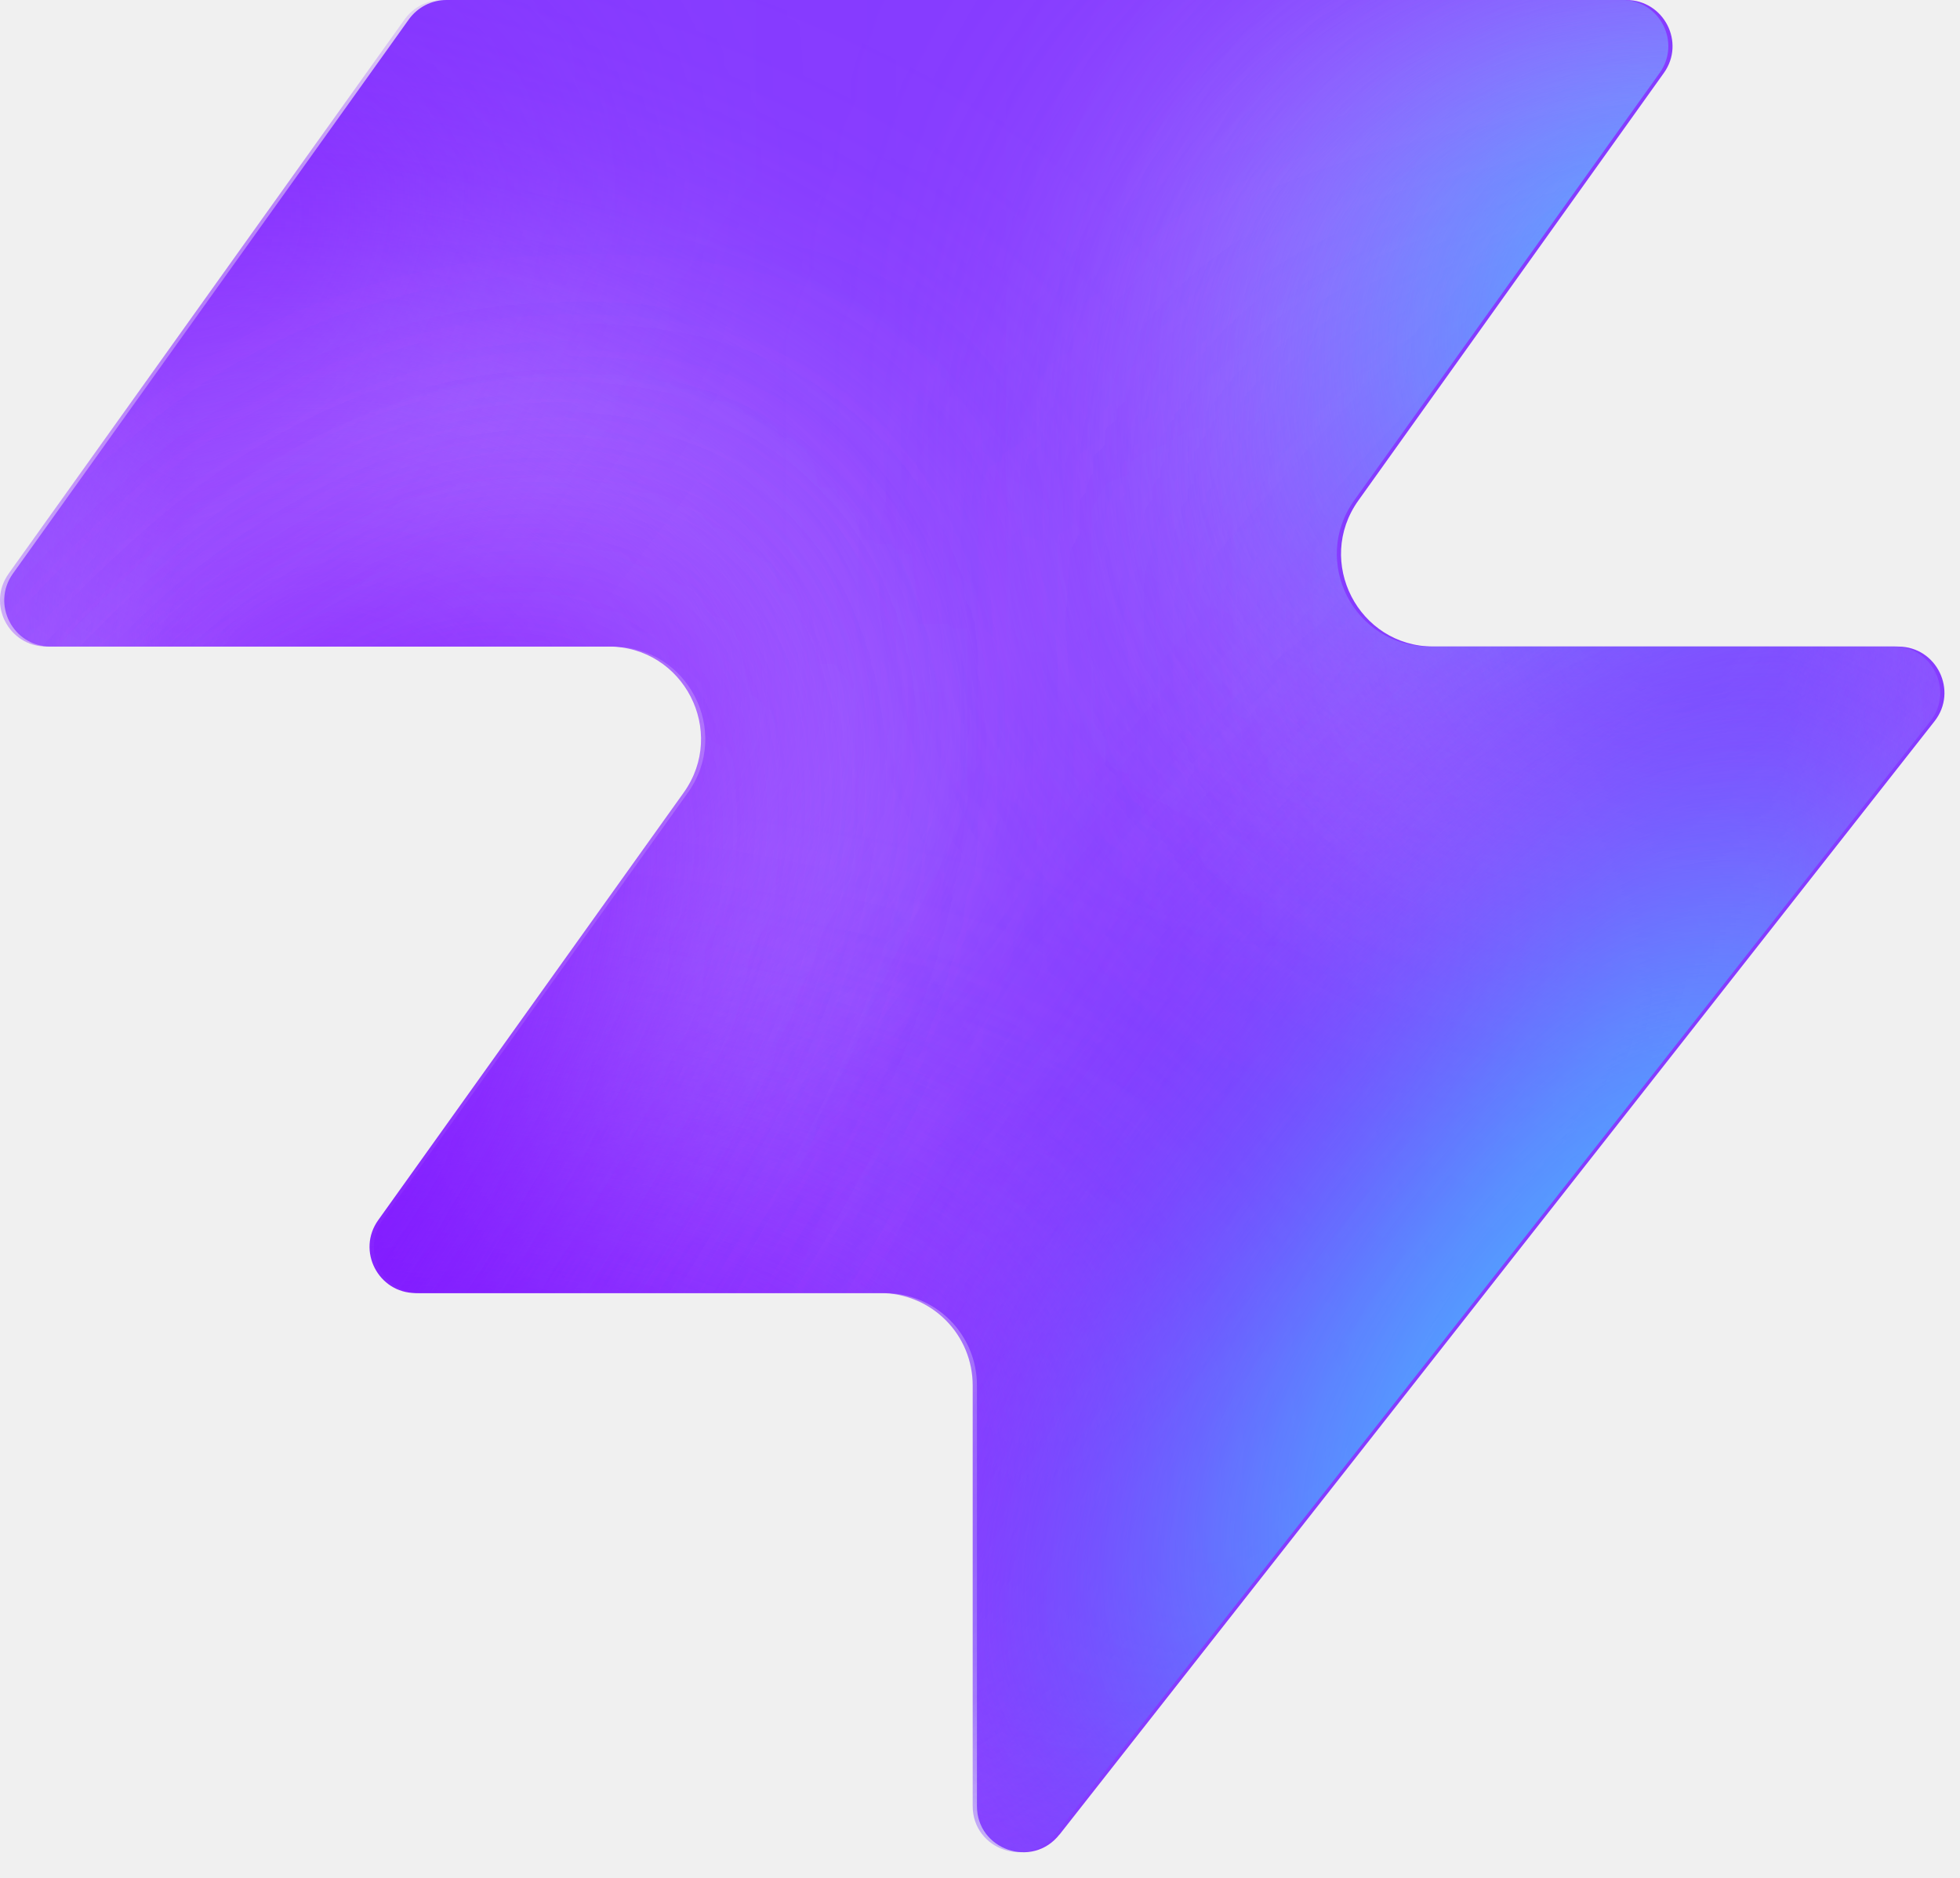
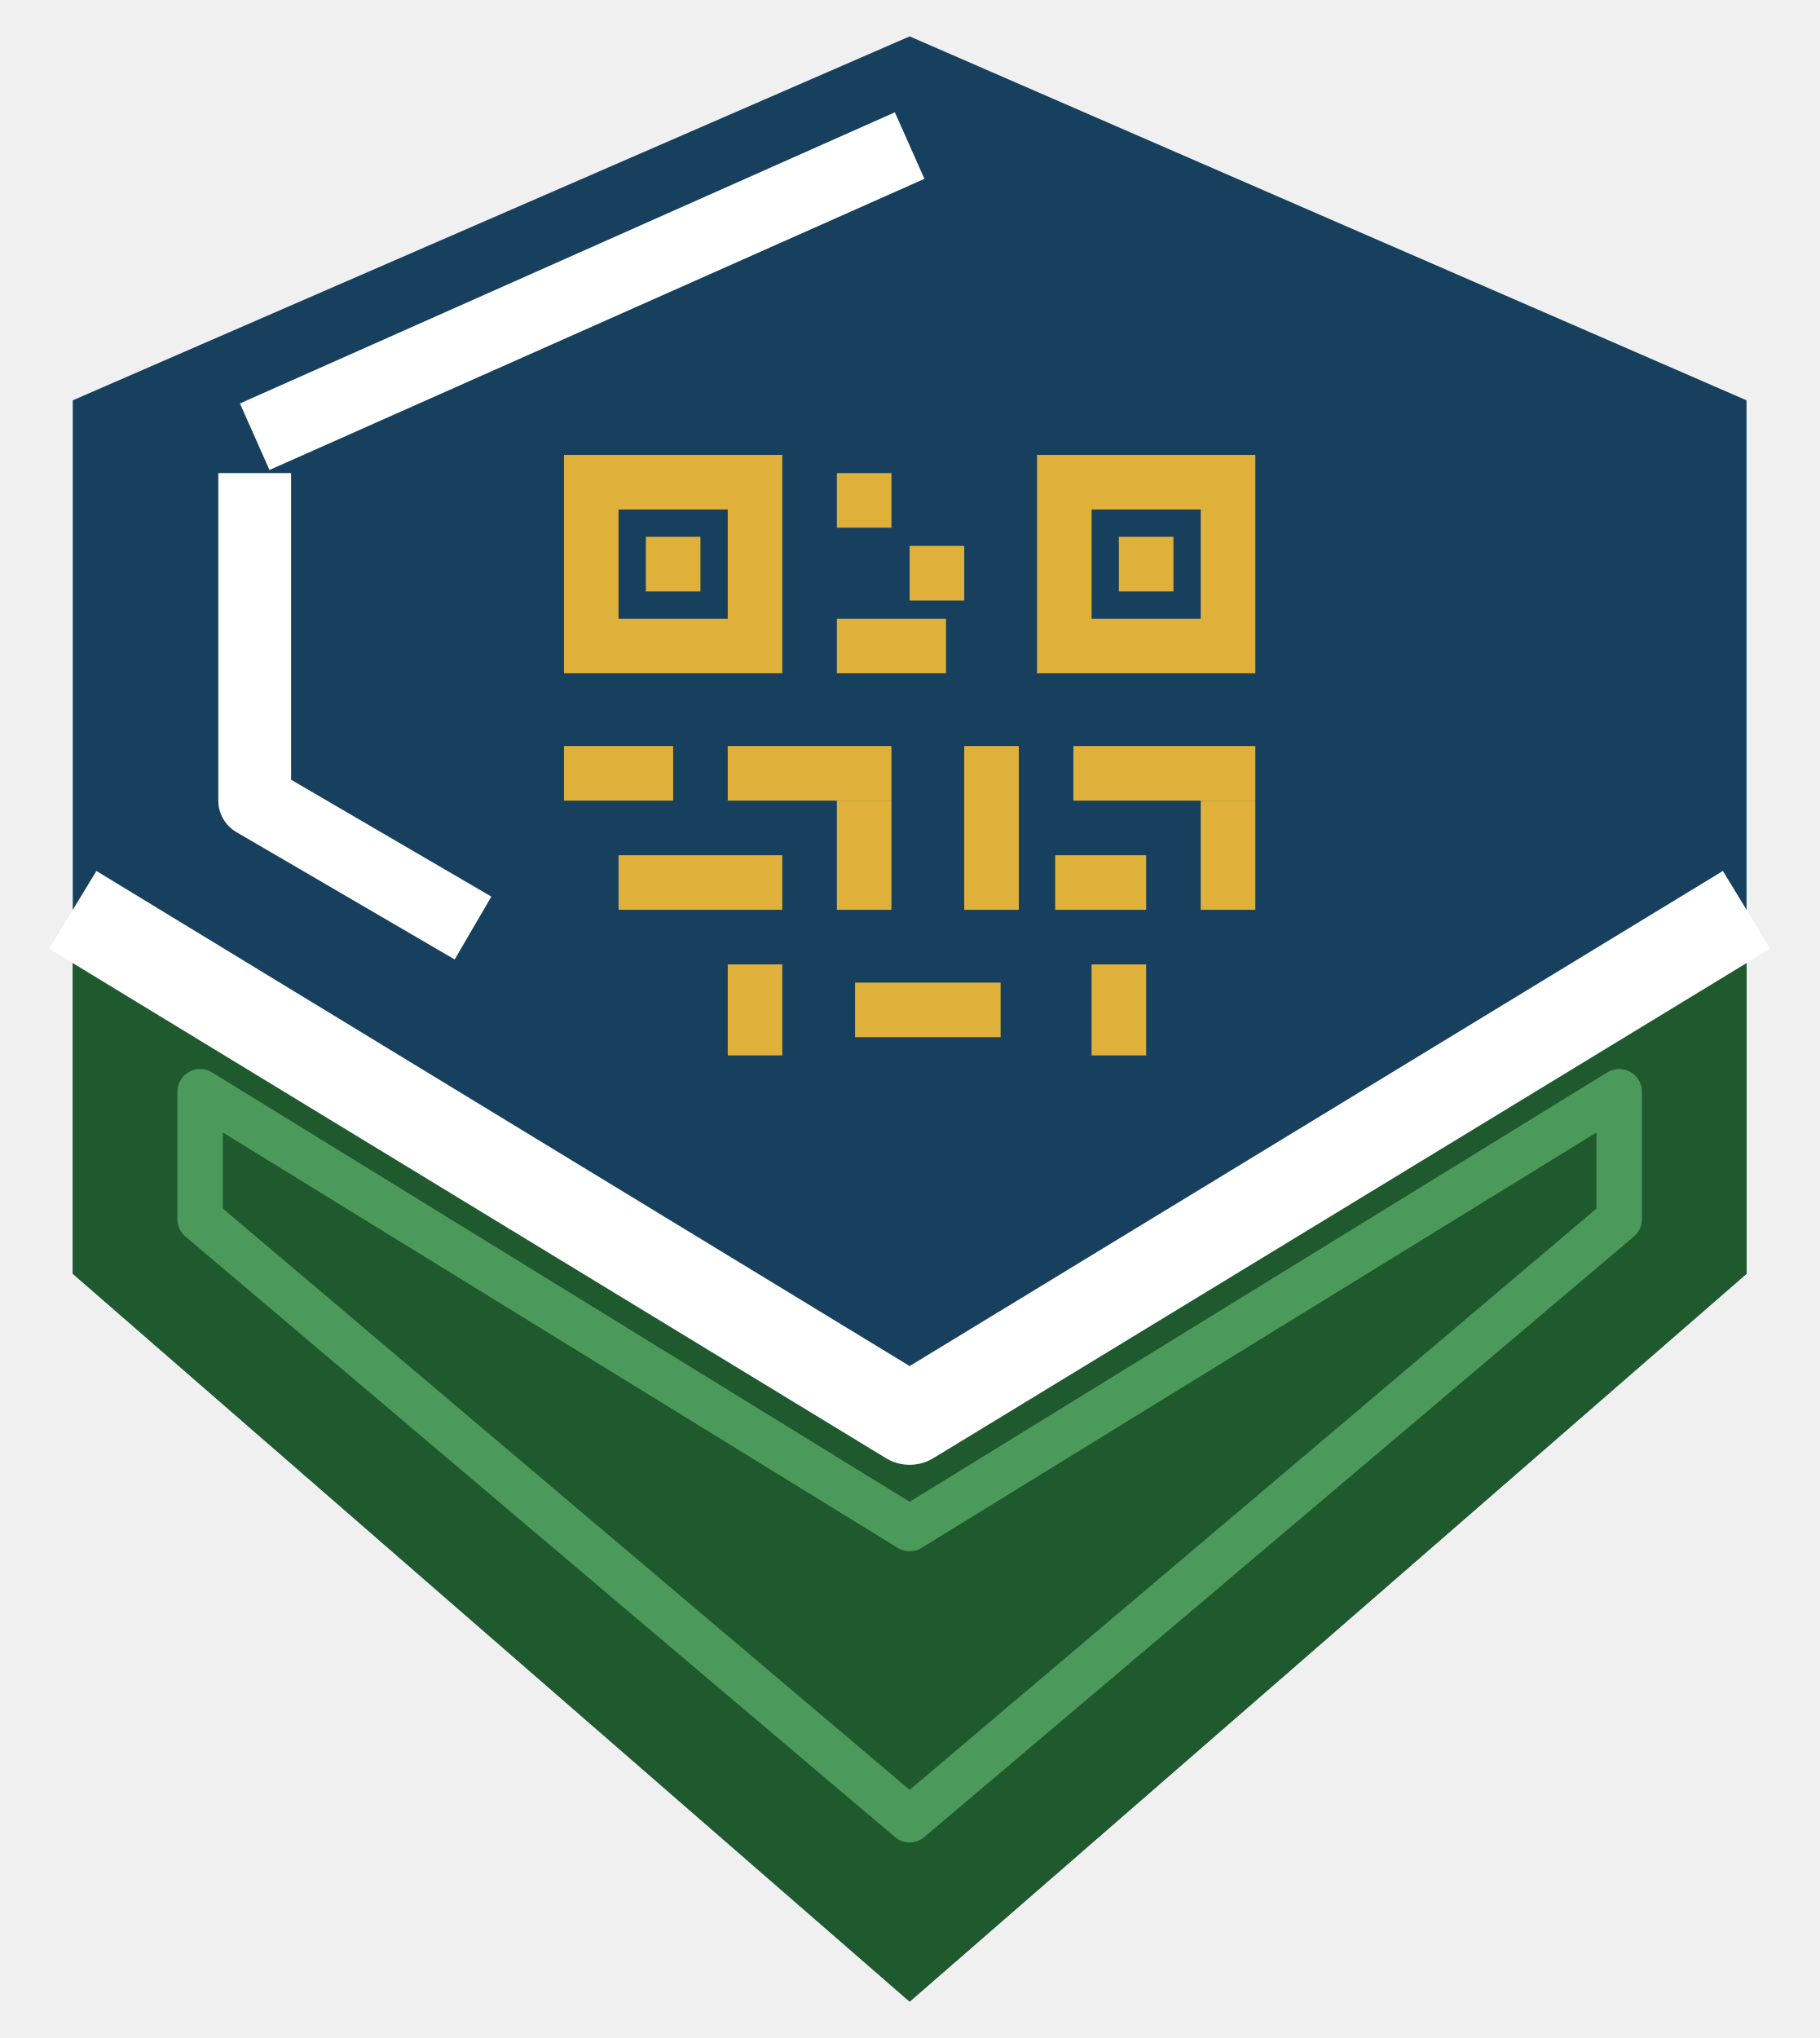
- <svg xmlns="http://www.w3.org/2000/svg" width="48" height="46" fill="none" viewBox="0 0 48 46">
-   <path fill="#863bff" d="M25.946 44.938c-.664.845-2.021.375-2.021-.698V33.937a2.26 2.26 0 0 0-2.262-2.262H10.287c-.92 0-1.456-1.04-.92-1.788l7.48-10.471c1.07-1.497 0-3.578-1.842-3.578H1.237c-.92 0-1.456-1.04-.92-1.788L10.013.474c.214-.297.556-.474.92-.474h28.894c.92 0 1.456 1.04.92 1.788l-7.48 10.471c-1.07 1.498 0 3.579 1.842 3.579h11.377c.943 0 1.473 1.088.89 1.83L25.947 44.94z" style="fill:#863bff;fill:color(display-p3 .525 .23 1);fill-opacity:1" />
-   <mask id="a" width="48" height="46" x="0" y="0" maskUnits="userSpaceOnUse" style="mask-type:alpha">
-     <path fill="#000" d="M25.842 44.938c-.664.844-2.021.375-2.021-.698V33.937a2.26 2.26 0 0 0-2.262-2.262H10.183c-.92 0-1.456-1.04-.92-1.788l7.48-10.471c1.07-1.498 0-3.579-1.842-3.579H1.133c-.92 0-1.456-1.04-.92-1.787L9.91.473c.214-.297.556-.474.92-.474h28.894c.92 0 1.456 1.04.92 1.788l-7.48 10.471c-1.07 1.498 0 3.578 1.842 3.578h11.377c.943 0 1.473 1.088.89 1.832L25.843 44.94z" style="fill:#000;fill-opacity:1" />
-   </mask>
-   <g mask="url(#a)">
-     <g filter="url(#b)">
-       <ellipse cx="5.508" cy="14.704" fill="#ede6ff" rx="5.508" ry="14.704" style="fill:#ede6ff;fill:color(display-p3 .927 .903 1);fill-opacity:1" transform="matrix(.00324 1 1 -.00324 -4.47 31.516)" />
-     </g>
-     <g filter="url(#c)">
-       <ellipse cx="10.399" cy="29.851" fill="#ede6ff" rx="10.399" ry="29.851" style="fill:#ede6ff;fill:color(display-p3 .927 .903 1);fill-opacity:1" transform="matrix(.00324 1 1 -.00324 -39.328 7.883)" />
-     </g>
-     <g filter="url(#d)">
-       <ellipse cx="5.508" cy="30.487" fill="#7e14ff" rx="5.508" ry="30.487" style="fill:#7e14ff;fill:color(display-p3 .492 .077 1);fill-opacity:1" transform="rotate(89.814 -25.913 -14.639)scale(1 -1)" />
-     </g>
-     <g filter="url(#e)">
-       <ellipse cx="5.508" cy="30.599" fill="#7e14ff" rx="5.508" ry="30.599" style="fill:#7e14ff;fill:color(display-p3 .492 .077 1);fill-opacity:1" transform="rotate(89.814 -32.644 -3.334)scale(1 -1)" />
-     </g>
-     <g filter="url(#f)">
-       <ellipse cx="5.508" cy="30.599" fill="#7e14ff" rx="5.508" ry="30.599" style="fill:#7e14ff;fill:color(display-p3 .492 .077 1);fill-opacity:1" transform="matrix(.00324 1 1 -.00324 -34.34 30.47)" />
-     </g>
-     <g filter="url(#g)">
-       <ellipse cx="14.072" cy="22.078" fill="#ede6ff" rx="14.072" ry="22.078" style="fill:#ede6ff;fill:color(display-p3 .927 .903 1);fill-opacity:1" transform="rotate(93.35 24.506 48.493)scale(-1 1)" />
-     </g>
-     <g filter="url(#h)">
-       <ellipse cx="3.47" cy="21.501" fill="#7e14ff" rx="3.47" ry="21.501" style="fill:#7e14ff;fill:color(display-p3 .492 .077 1);fill-opacity:1" transform="rotate(89.009 28.708 47.59)scale(-1 1)" />
-     </g>
-     <g filter="url(#i)">
-       <ellipse cx="3.47" cy="21.501" fill="#7e14ff" rx="3.47" ry="21.501" style="fill:#7e14ff;fill:color(display-p3 .492 .077 1);fill-opacity:1" transform="rotate(89.009 28.708 47.59)scale(-1 1)" />
-     </g>
-     <g filter="url(#j)">
-       <ellipse cx=".387" cy="8.972" fill="#7e14ff" rx="4.407" ry="29.108" style="fill:#7e14ff;fill:color(display-p3 .492 .077 1);fill-opacity:1" transform="rotate(39.51 .387 8.972)" />
-     </g>
-     <g filter="url(#k)">
-       <ellipse cx="47.523" cy="-6.092" fill="#7e14ff" rx="4.407" ry="29.108" style="fill:#7e14ff;fill:color(display-p3 .492 .077 1);fill-opacity:1" transform="rotate(37.892 47.523 -6.092)" />
-     </g>
-     <g filter="url(#l)">
-       <ellipse cx="41.412" cy="6.333" fill="#47bfff" rx="5.971" ry="9.665" style="fill:#47bfff;fill:color(display-p3 .28 .748 1);fill-opacity:1" transform="rotate(37.892 41.412 6.333)" />
-     </g>
-     <g filter="url(#m)">
-       <ellipse cx="-1.879" cy="38.332" fill="#7e14ff" rx="4.407" ry="29.108" style="fill:#7e14ff;fill:color(display-p3 .492 .077 1);fill-opacity:1" transform="rotate(37.892 -1.88 38.332)" />
-     </g>
-     <g filter="url(#n)">
-       <ellipse cx="-1.879" cy="38.332" fill="#7e14ff" rx="4.407" ry="29.108" style="fill:#7e14ff;fill:color(display-p3 .492 .077 1);fill-opacity:1" transform="rotate(37.892 -1.88 38.332)" />
-     </g>
-     <g filter="url(#o)">
-       <ellipse cx="35.651" cy="29.907" fill="#7e14ff" rx="4.407" ry="29.108" style="fill:#7e14ff;fill:color(display-p3 .492 .077 1);fill-opacity:1" transform="rotate(37.892 35.651 29.907)" />
-     </g>
-     <g filter="url(#p)">
-       <ellipse cx="38.418" cy="32.4" fill="#47bfff" rx="5.971" ry="15.297" style="fill:#47bfff;fill:color(display-p3 .28 .748 1);fill-opacity:1" transform="rotate(37.892 38.418 32.4)" />
-     </g>
+ <svg xmlns="http://www.w3.org/2000/svg" viewBox="0 0 100 112">
+   <path d="M50 2 96 22V70L50 110 4 70V22Z" fill="#17405f" />
+   <path d="M4 50 50 78 96 50V70L50 110 4 70Z" fill="#1f5a2e" />
+   <path d="M11 60 50 84 89 60V67L50 100 11 67Z" fill="none" stroke="#4c9a5b" stroke-width="2.5" stroke-linejoin="round" />
+   <path d="M4 50 50 78 96 50" fill="none" stroke="#fff" stroke-width="5" stroke-linejoin="round" />
+   <path d="M14 26V44L26 51" fill="none" stroke="#fff" stroke-width="4" stroke-linejoin="round" />
+   <path d="M50 8 14 24" stroke="#fff" stroke-width="4" />
+   <g fill="#e0b13a">
+     <path d="M31 25h12v12H31Zm3 3v6h6v-6Z" />
+     <path d="M57 25h12v12H57Zm3 3v6h6v-6Z" />
+     <rect x="35.5" y="29.5" width="3" height="3" />
+     <rect x="61.5" y="29.5" width="3" height="3" />
+     <rect x="46" y="26" width="3" height="3" />
+     <rect x="50" y="30" width="3" height="3" />
+     <rect x="46" y="34" width="6" height="3" />
+     <rect x="31" y="41" width="6" height="3" />
+     <rect x="40" y="41" width="9" height="3" />
+     <rect x="46" y="44" width="3" height="6" />
+     <rect x="53" y="41" width="3" height="9" />
+     <rect x="59" y="41" width="10" height="3" />
+     <rect x="66" y="44" width="3" height="6" />
+     <rect x="34" y="47" width="9" height="3" />
+     <rect x="58" y="47" width="5" height="3" />
+     <rect x="40" y="53" width="3" height="5" />
+     <rect x="47" y="54" width="8" height="3" />
+     <rect x="60" y="53" width="3" height="5" />
  </g>
-   <defs>
-     <filter id="b" width="60.045" height="41.654" x="-19.77" y="16.149" color-interpolation-filters="sRGB" filterUnits="userSpaceOnUse">
-       <feFlood flood-opacity="0" result="BackgroundImageFix" />
-       <feBlend in="SourceGraphic" in2="BackgroundImageFix" result="shape" />
-       <feGaussianBlur result="effect1_foregroundBlur_2002_17158" stdDeviation="7.659" />
-     </filter>
-     <filter id="c" width="90.34" height="51.437" x="-54.613" y="-7.533" color-interpolation-filters="sRGB" filterUnits="userSpaceOnUse">
-       <feFlood flood-opacity="0" result="BackgroundImageFix" />
-       <feBlend in="SourceGraphic" in2="BackgroundImageFix" result="shape" />
-       <feGaussianBlur result="effect1_foregroundBlur_2002_17158" stdDeviation="7.659" />
-     </filter>
-     <filter id="d" width="79.355" height="29.4" x="-49.64" y="2.03" color-interpolation-filters="sRGB" filterUnits="userSpaceOnUse">
-       <feFlood flood-opacity="0" result="BackgroundImageFix" />
-       <feBlend in="SourceGraphic" in2="BackgroundImageFix" result="shape" />
-       <feGaussianBlur result="effect1_foregroundBlur_2002_17158" stdDeviation="4.596" />
-     </filter>
-     <filter id="e" width="79.579" height="29.4" x="-45.045" y="20.029" color-interpolation-filters="sRGB" filterUnits="userSpaceOnUse">
-       <feFlood flood-opacity="0" result="BackgroundImageFix" />
-       <feBlend in="SourceGraphic" in2="BackgroundImageFix" result="shape" />
-       <feGaussianBlur result="effect1_foregroundBlur_2002_17158" stdDeviation="4.596" />
-     </filter>
-     <filter id="f" width="79.579" height="29.4" x="-43.513" y="21.178" color-interpolation-filters="sRGB" filterUnits="userSpaceOnUse">
-       <feFlood flood-opacity="0" result="BackgroundImageFix" />
-       <feBlend in="SourceGraphic" in2="BackgroundImageFix" result="shape" />
-       <feGaussianBlur result="effect1_foregroundBlur_2002_17158" stdDeviation="4.596" />
-     </filter>
-     <filter id="g" width="74.749" height="58.852" x="15.756" y="-17.901" color-interpolation-filters="sRGB" filterUnits="userSpaceOnUse">
-       <feFlood flood-opacity="0" result="BackgroundImageFix" />
-       <feBlend in="SourceGraphic" in2="BackgroundImageFix" result="shape" />
-       <feGaussianBlur result="effect1_foregroundBlur_2002_17158" stdDeviation="7.659" />
-     </filter>
-     <filter id="h" width="61.377" height="25.362" x="23.548" y="2.284" color-interpolation-filters="sRGB" filterUnits="userSpaceOnUse">
-       <feFlood flood-opacity="0" result="BackgroundImageFix" />
-       <feBlend in="SourceGraphic" in2="BackgroundImageFix" result="shape" />
-       <feGaussianBlur result="effect1_foregroundBlur_2002_17158" stdDeviation="4.596" />
-     </filter>
-     <filter id="i" width="61.377" height="25.362" x="23.548" y="2.284" color-interpolation-filters="sRGB" filterUnits="userSpaceOnUse">
-       <feFlood flood-opacity="0" result="BackgroundImageFix" />
-       <feBlend in="SourceGraphic" in2="BackgroundImageFix" result="shape" />
-       <feGaussianBlur result="effect1_foregroundBlur_2002_17158" stdDeviation="4.596" />
-     </filter>
-     <filter id="j" width="56.045" height="63.649" x="-27.636" y="-22.853" color-interpolation-filters="sRGB" filterUnits="userSpaceOnUse">
-       <feFlood flood-opacity="0" result="BackgroundImageFix" />
-       <feBlend in="SourceGraphic" in2="BackgroundImageFix" result="shape" />
-       <feGaussianBlur result="effect1_foregroundBlur_2002_17158" stdDeviation="4.596" />
-     </filter>
-     <filter id="k" width="54.814" height="64.646" x="20.116" y="-38.415" color-interpolation-filters="sRGB" filterUnits="userSpaceOnUse">
-       <feFlood flood-opacity="0" result="BackgroundImageFix" />
-       <feBlend in="SourceGraphic" in2="BackgroundImageFix" result="shape" />
-       <feGaussianBlur result="effect1_foregroundBlur_2002_17158" stdDeviation="4.596" />
-     </filter>
-     <filter id="l" width="33.541" height="35.313" x="24.641" y="-11.323" color-interpolation-filters="sRGB" filterUnits="userSpaceOnUse">
-       <feFlood flood-opacity="0" result="BackgroundImageFix" />
-       <feBlend in="SourceGraphic" in2="BackgroundImageFix" result="shape" />
-       <feGaussianBlur result="effect1_foregroundBlur_2002_17158" stdDeviation="4.596" />
-     </filter>
-     <filter id="m" width="54.814" height="64.646" x="-29.286" y="6.009" color-interpolation-filters="sRGB" filterUnits="userSpaceOnUse">
-       <feFlood flood-opacity="0" result="BackgroundImageFix" />
-       <feBlend in="SourceGraphic" in2="BackgroundImageFix" result="shape" />
-       <feGaussianBlur result="effect1_foregroundBlur_2002_17158" stdDeviation="4.596" />
-     </filter>
-     <filter id="n" width="54.814" height="64.646" x="-29.286" y="6.009" color-interpolation-filters="sRGB" filterUnits="userSpaceOnUse">
-       <feFlood flood-opacity="0" result="BackgroundImageFix" />
-       <feBlend in="SourceGraphic" in2="BackgroundImageFix" result="shape" />
-       <feGaussianBlur result="effect1_foregroundBlur_2002_17158" stdDeviation="4.596" />
-     </filter>
-     <filter id="o" width="54.814" height="64.646" x="8.244" y="-2.416" color-interpolation-filters="sRGB" filterUnits="userSpaceOnUse">
-       <feFlood flood-opacity="0" result="BackgroundImageFix" />
-       <feBlend in="SourceGraphic" in2="BackgroundImageFix" result="shape" />
-       <feGaussianBlur result="effect1_foregroundBlur_2002_17158" stdDeviation="4.596" />
-     </filter>
-     <filter id="p" width="39.409" height="43.623" x="18.713" y="10.588" color-interpolation-filters="sRGB" filterUnits="userSpaceOnUse">
-       <feFlood flood-opacity="0" result="BackgroundImageFix" />
-       <feBlend in="SourceGraphic" in2="BackgroundImageFix" result="shape" />
-       <feGaussianBlur result="effect1_foregroundBlur_2002_17158" stdDeviation="4.596" />
-     </filter>
-   </defs>
</svg>
